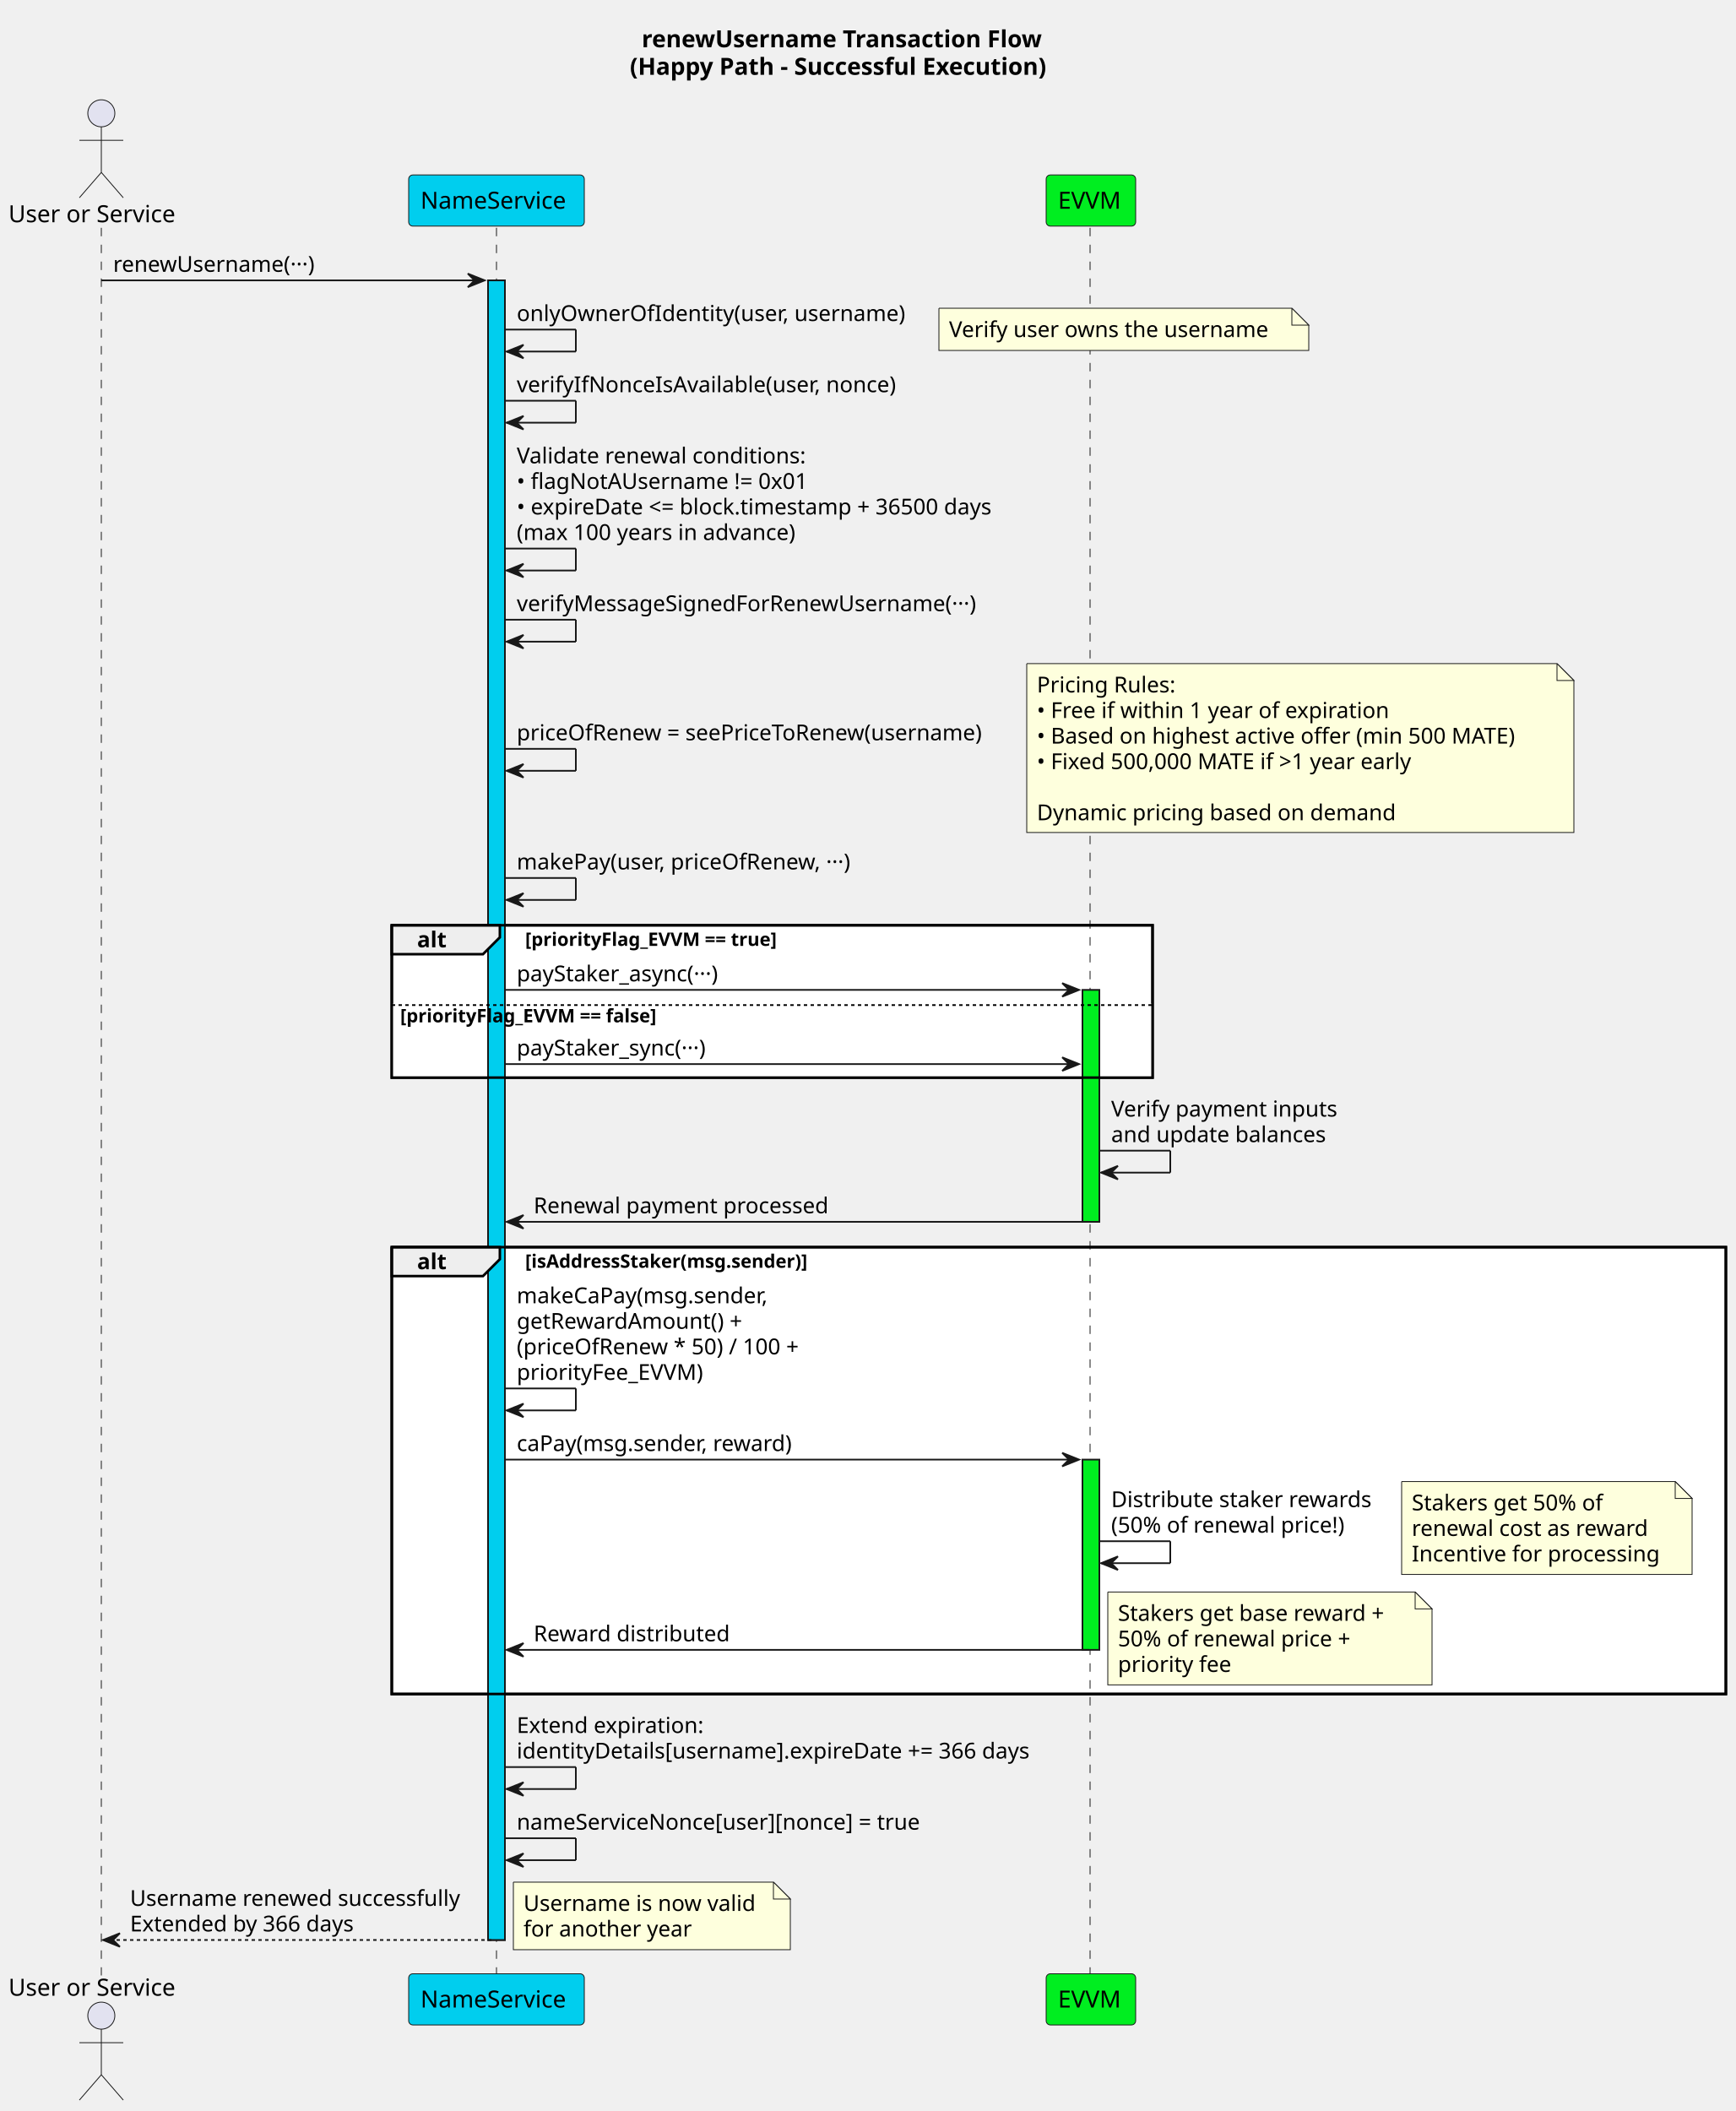
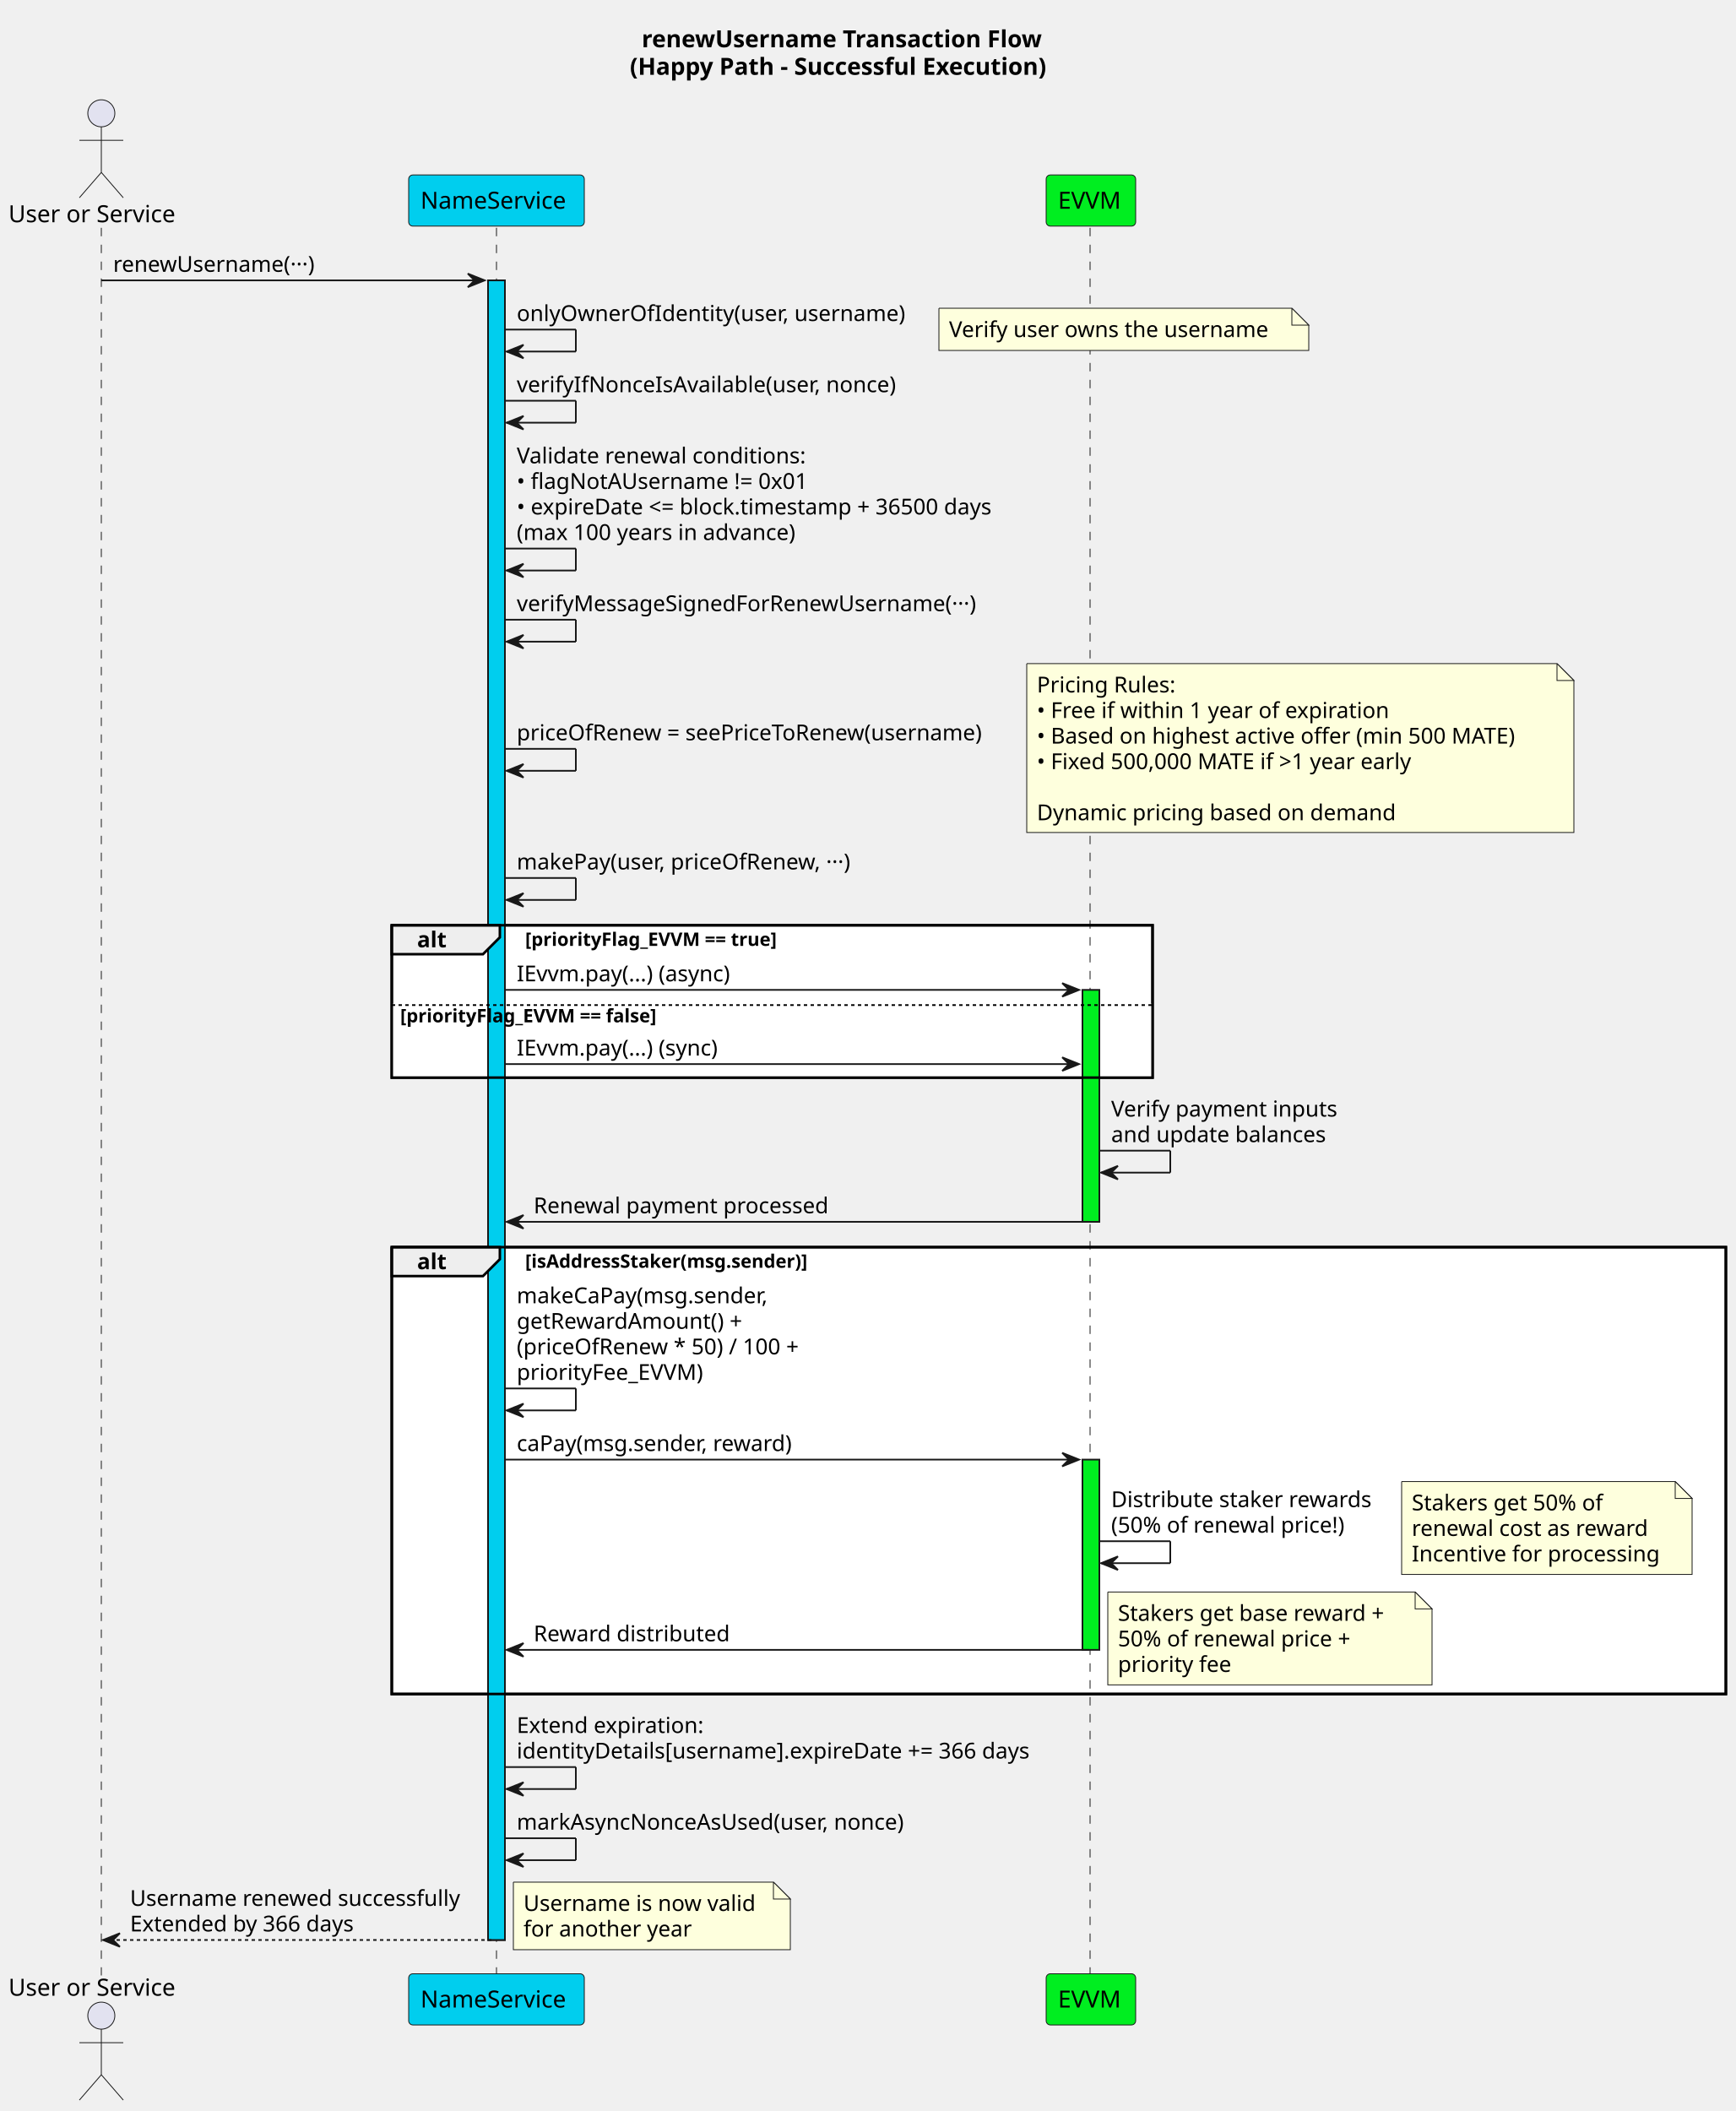
<svg xmlns="http://www.w3.org/2000/svg" contentStyleType="text/css" height="1250px" preserveAspectRatio="none" style="width:1028px;height:1250px;background:#FFFFFF;" version="1.1" viewBox="0 0 1028 1250" width="1028px" zoomAndPan="magnify">
  <defs />
  <g>
    <text fill="#000000" font-family="sans-serif" font-size="14" font-weight="bold" lengthAdjust="spacing" textLength="271" x="380" y="27.995">renewUsername Transaction Flow</text>
    <text fill="#000000" font-family="sans-serif" font-size="14" font-weight="bold" lengthAdjust="spacing" textLength="285" x="373" y="44.292">(Happy Path - Successful Execution)</text>
    <rect fill="#00CEEE" height="982.719" style="stroke:#181818;stroke-width:1.0;" width="10" x="289" y="166.023" />
    <rect fill="#00EE20" height="137.336" style="stroke:#181818;stroke-width:1.0;" width="10" x="641" y="586.148" />
    <rect fill="#00EE20" height="112.664" style="stroke:#181818;stroke-width:1.0;" width="10" x="641" y="864.281" />
    <rect fill="#FFFFFF" height="90.203" style="stroke:#000000;stroke-width:1.5;" width="450.5" x="232" y="547.883" />
    <rect fill="#FFFFFF" height="43.938" style="stroke:none;stroke-width:1.0;" width="450.5" x="232" y="594.148" />
    <rect fill="#FFFFFF" height="264.594" style="stroke:#000000;stroke-width:1.5;" width="790" x="232" y="738.484" />
    <line style="stroke:#181818;stroke-width:0.5;stroke-dasharray:5.0,5.0;" x1="60" x2="60" y1="134.891" y2="1169.742" />
    <line style="stroke:#181818;stroke-width:0.5;stroke-dasharray:5.0,5.0;" x1="294" x2="294" y1="134.891" y2="1169.742" />
    <line style="stroke:#181818;stroke-width:0.5;stroke-dasharray:5.0,5.0;" x1="645.5" x2="645.5" y1="134.891" y2="1169.742" />
    <text fill="#000000" font-family="sans-serif" font-size="14" lengthAdjust="spacing" textLength="104" x="5" y="131.589">User or Service</text>
    <ellipse cx="60" cy="67.094" fill="#E2E2F0" rx="8" ry="8" style="stroke:#181818;stroke-width:0.5;" />
    <path d="M60,75.094 L60,102.094 M47,83.094 L73,83.094 M60,102.094 L47,117.094 M60,102.094 L73,117.094 " fill="none" style="stroke:#181818;stroke-width:0.5;" />
    <text fill="#000000" font-family="sans-serif" font-size="14" lengthAdjust="spacing" textLength="104" x="5" y="1181.737">User or Service</text>
    <ellipse cx="60" cy="1193.539" fill="#E2E2F0" rx="8" ry="8" style="stroke:#181818;stroke-width:0.5;" />
    <path d="M60,1201.539 L60,1228.539 M47,1209.539 L73,1209.539 M60,1228.539 L47,1243.539 M60,1228.539 L73,1243.539 " fill="none" style="stroke:#181818;stroke-width:0.5;" />
    <rect fill="#00CEEE" height="30.297" rx="2.5" ry="2.5" style="stroke:#181818;stroke-width:0.5;" width="104" x="242" y="103.594" />
    <text fill="#000000" font-family="sans-serif" font-size="14" lengthAdjust="spacing" textLength="90" x="249" y="123.589">NameService</text>
    <rect fill="#00CEEE" height="30.297" rx="2.5" ry="2.5" style="stroke:#181818;stroke-width:0.5;" width="104" x="242" y="1168.742" />
    <text fill="#000000" font-family="sans-serif" font-size="14" lengthAdjust="spacing" textLength="90" x="249" y="1188.737">NameService</text>
    <rect fill="#00EE20" height="30.297" rx="2.5" ry="2.5" style="stroke:#181818;stroke-width:0.5;" width="53" x="619.5" y="103.594" />
    <text fill="#000000" font-family="sans-serif" font-size="14" lengthAdjust="spacing" textLength="39" x="626.5" y="123.589">EVVM</text>
    <rect fill="#00EE20" height="30.297" rx="2.5" ry="2.5" style="stroke:#181818;stroke-width:0.5;" width="53" x="619.5" y="1168.742" />
    <text fill="#000000" font-family="sans-serif" font-size="14" lengthAdjust="spacing" textLength="39" x="626.5" y="1188.737">EVVM</text>
    <rect fill="#00CEEE" height="982.719" style="stroke:#181818;stroke-width:1.0;" width="10" x="289" y="166.023" />
    <rect fill="#00EE20" height="137.336" style="stroke:#181818;stroke-width:1.0;" width="10" x="641" y="586.148" />
    <rect fill="#00EE20" height="112.664" style="stroke:#181818;stroke-width:1.0;" width="10" x="641" y="864.281" />
    <polygon fill="#181818" points="277,162.023,287,166.023,277,170.023,281,166.023" style="stroke:#181818;stroke-width:1.0;" />
    <line style="stroke:#181818;stroke-width:1.0;" x1="60" x2="283" y1="166.023" y2="166.023" />
    <text fill="#000000" font-family="sans-serif" font-size="13" lengthAdjust="spacing" textLength="127" x="67" y="160.958">renewUsername(···)</text>
    <line style="stroke:#181818;stroke-width:1.0;" x1="299" x2="341" y1="195.156" y2="195.156" />
    <line style="stroke:#181818;stroke-width:1.0;" x1="341" x2="341" y1="195.156" y2="208.156" />
    <line style="stroke:#181818;stroke-width:1.0;" x1="300" x2="341" y1="208.156" y2="208.156" />
    <polygon fill="#181818" points="310,204.156,300,208.156,310,212.156,306,208.156" style="stroke:#181818;stroke-width:1.0;" />
    <text fill="#000000" font-family="sans-serif" font-size="13" lengthAdjust="spacing" textLength="238" x="306" y="190.09">onlyOwnerOfIdentity(user, username)</text>
    <path d="M556,182.523 L556,207.523 L775,207.523 L775,192.523 L765,182.523 L556,182.523 " fill="#FEFFDD" style="stroke:#181818;stroke-width:0.5;" />
    <path d="M765,182.523 L765,192.523 L775,192.523 L765,182.523 " fill="#FEFFDD" style="stroke:#181818;stroke-width:0.5;" />
    <text fill="#000000" font-family="sans-serif" font-size="13" lengthAdjust="spacing" textLength="198" x="562" y="199.59">Verify user owns the username</text>
    <line style="stroke:#181818;stroke-width:1.0;" x1="299" x2="341" y1="237.289" y2="237.289" />
    <line style="stroke:#181818;stroke-width:1.0;" x1="341" x2="341" y1="237.289" y2="250.289" />
    <line style="stroke:#181818;stroke-width:1.0;" x1="300" x2="341" y1="250.289" y2="250.289" />
    <polygon fill="#181818" points="310,246.289,300,250.289,310,254.289,306,250.289" style="stroke:#181818;stroke-width:1.0;" />
    <text fill="#000000" font-family="sans-serif" font-size="13" lengthAdjust="spacing" textLength="234" x="306" y="232.223">verifyIfNonceIsAvailable(user, nonce)</text>
    <line style="stroke:#181818;stroke-width:1.0;" x1="299" x2="341" y1="324.82" y2="324.82" />
    <line style="stroke:#181818;stroke-width:1.0;" x1="341" x2="341" y1="324.82" y2="337.82" />
    <line style="stroke:#181818;stroke-width:1.0;" x1="300" x2="341" y1="337.82" y2="337.82" />
    <polygon fill="#181818" points="310,333.82,300,337.82,310,341.82,306,337.82" style="stroke:#181818;stroke-width:1.0;" />
    <text fill="#000000" font-family="sans-serif" font-size="13" lengthAdjust="spacing" textLength="178" x="306" y="274.356">Validate renewal conditions:</text>
    <text fill="#000000" font-family="sans-serif" font-size="13" lengthAdjust="spacing" textLength="189" x="306" y="289.489">• flagNotAUsername != 0x01</text>
    <text fill="#000000" font-family="sans-serif" font-size="13" lengthAdjust="spacing" textLength="312" x="306" y="304.622">• expireDate &lt;= block.timestamp + 36500 days</text>
    <text fill="#000000" font-family="sans-serif" font-size="13" lengthAdjust="spacing" textLength="178" x="306" y="319.754">(max 100 years in advance)</text>
    <line style="stroke:#181818;stroke-width:1.0;" x1="299" x2="341" y1="366.953" y2="366.953" />
    <line style="stroke:#181818;stroke-width:1.0;" x1="341" x2="341" y1="366.953" y2="379.953" />
    <line style="stroke:#181818;stroke-width:1.0;" x1="300" x2="341" y1="379.953" y2="379.953" />
    <polygon fill="#181818" points="310,375.953,300,379.953,310,383.953,306,379.953" style="stroke:#181818;stroke-width:1.0;" />
    <text fill="#000000" font-family="sans-serif" font-size="13" lengthAdjust="spacing" textLength="285" x="306" y="361.887">verifyMessageSignedForRenewUsername(···)</text>
    <line style="stroke:#181818;stroke-width:1.0;" x1="299" x2="341" y1="443.418" y2="443.418" />
    <line style="stroke:#181818;stroke-width:1.0;" x1="341" x2="341" y1="443.418" y2="456.418" />
    <line style="stroke:#181818;stroke-width:1.0;" x1="300" x2="341" y1="456.418" y2="456.418" />
    <polygon fill="#181818" points="310,452.418,300,456.418,310,460.418,306,456.418" style="stroke:#181818;stroke-width:1.0;" />
    <text fill="#000000" font-family="sans-serif" font-size="13" lengthAdjust="spacing" textLength="290" x="306" y="438.352">priceOfRenew = seePriceToRenew(username)</text>
    <path d="M608,392.953 L608,492.953 L932,492.953 L932,402.953 L922,392.953 L608,392.953 " fill="#FEFFDD" style="stroke:#181818;stroke-width:0.5;" />
    <path d="M922,392.953 L922,402.953 L932,402.953 L922,392.953 " fill="#FEFFDD" style="stroke:#181818;stroke-width:0.5;" />
    <text fill="#000000" font-family="sans-serif" font-size="13" lengthAdjust="spacing" textLength="84" x="614" y="410.02">Pricing Rules:</text>
    <text fill="#000000" font-family="sans-serif" font-size="13" lengthAdjust="spacing" textLength="218" x="614" y="425.153">• Free if within 1 year of expiration</text>
    <text fill="#000000" font-family="sans-serif" font-size="13" lengthAdjust="spacing" textLength="303" x="614" y="440.286">• Based on highest active offer (min 500 MATE)</text>
    <text fill="#000000" font-family="sans-serif" font-size="13" lengthAdjust="spacing" textLength="241" x="614" y="455.418">• Fixed 500,000 MATE if &gt;1 year early</text>
    <text fill="#000000" font-family="sans-serif" font-size="13" lengthAdjust="spacing" textLength="4" x="614" y="470.551"> </text>
    <text fill="#000000" font-family="sans-serif" font-size="13" lengthAdjust="spacing" textLength="222" x="614" y="485.684">Dynamic pricing based on demand</text>
    <line style="stroke:#181818;stroke-width:1.0;" x1="299" x2="341" y1="519.883" y2="519.883" />
    <line style="stroke:#181818;stroke-width:1.0;" x1="341" x2="341" y1="519.883" y2="532.883" />
    <line style="stroke:#181818;stroke-width:1.0;" x1="300" x2="341" y1="532.883" y2="532.883" />
    <polygon fill="#181818" points="310,528.883,300,532.883,310,536.883,306,532.883" style="stroke:#181818;stroke-width:1.0;" />
    <text fill="#000000" font-family="sans-serif" font-size="13" lengthAdjust="spacing" textLength="211" x="306" y="514.817">makePay(user, priceOfRenew, ···)</text>
    <path d="M232,547.883 L296,547.883 L296,555.016 L286,565.016 L232,565.016 L232,547.883 " fill="#EEEEEE" style="stroke:#000000;stroke-width:1.5;" />
    <rect fill="none" height="90.203" style="stroke:#000000;stroke-width:1.5;" width="450.5" x="232" y="547.883" />
    <text fill="#000000" font-family="sans-serif" font-size="13" font-weight="bold" lengthAdjust="spacing" textLength="19" x="247" y="560.95">alt</text>
    <text fill="#000000" font-family="sans-serif" font-size="11" font-weight="bold" lengthAdjust="spacing" textLength="177" x="311" y="560.093">[priorityFlag_EVVM == true]</text>
    <polygon fill="#181818" points="629,582.148,639,586.148,629,590.148,633,586.148" style="stroke:#181818;stroke-width:1.0;" />
    <line style="stroke:#181818;stroke-width:1.0;" x1="299" x2="635" y1="586.148" y2="586.148" />
-     <text fill="#000000" font-family="sans-serif" font-size="13" lengthAdjust="spacing" textLength="131" x="306" y="581.082">payStaker_async(···)</text>
+     <text fill="#000000" font-family="sans-serif" font-size="13" lengthAdjust="spacing" textLength="131" x="306" y="581.082">IEvvm.pay(...) (async)</text>
    <line style="stroke:#000000;stroke-width:1.0;stroke-dasharray:2.0,2.0;" x1="232" x2="682.5" y1="595.148" y2="595.148" />
    <text fill="#000000" font-family="sans-serif" font-size="11" font-weight="bold" lengthAdjust="spacing" textLength="183" x="237" y="605.359">[priorityFlag_EVVM == false]</text>
    <polygon fill="#181818" points="629,626.086,639,630.086,629,634.086,633,630.086" style="stroke:#181818;stroke-width:1.0;" />
    <line style="stroke:#181818;stroke-width:1.0;" x1="299" x2="635" y1="630.086" y2="630.086" />
-     <text fill="#000000" font-family="sans-serif" font-size="13" lengthAdjust="spacing" textLength="123" x="306" y="625.02">payStaker_sync(···)</text>
+     <text fill="#000000" font-family="sans-serif" font-size="13" lengthAdjust="spacing" textLength="123" x="306" y="625.02">IEvvm.pay(...) (sync)</text>
    <line style="stroke:#181818;stroke-width:1.0;" x1="651" x2="693" y1="681.352" y2="681.352" />
    <line style="stroke:#181818;stroke-width:1.0;" x1="693" x2="693" y1="681.352" y2="694.352" />
    <line style="stroke:#181818;stroke-width:1.0;" x1="652" x2="693" y1="694.352" y2="694.352" />
    <polygon fill="#181818" points="662,690.352,652,694.352,662,698.352,658,694.352" style="stroke:#181818;stroke-width:1.0;" />
    <text fill="#000000" font-family="sans-serif" font-size="13" lengthAdjust="spacing" textLength="140" x="658" y="661.153">Verify payment inputs</text>
    <text fill="#000000" font-family="sans-serif" font-size="13" lengthAdjust="spacing" textLength="134" x="658" y="676.286">and update balances</text>
    <polygon fill="#181818" points="310,719.484,300,723.484,310,727.484,306,723.484" style="stroke:#181818;stroke-width:1.0;" />
    <line style="stroke:#181818;stroke-width:1.0;" x1="304" x2="645" y1="723.484" y2="723.484" />
    <text fill="#000000" font-family="sans-serif" font-size="13" lengthAdjust="spacing" textLength="183" x="316" y="718.418">Renewal payment processed</text>
    <path d="M232,738.484 L296,738.484 L296,745.617 L286,755.617 L232,755.617 L232,738.484 " fill="#EEEEEE" style="stroke:#000000;stroke-width:1.5;" />
    <rect fill="none" height="264.594" style="stroke:#000000;stroke-width:1.5;" width="790" x="232" y="738.484" />
    <text fill="#000000" font-family="sans-serif" font-size="13" font-weight="bold" lengthAdjust="spacing" textLength="19" x="247" y="751.551">alt</text>
    <text fill="#000000" font-family="sans-serif" font-size="11" font-weight="bold" lengthAdjust="spacing" textLength="197" x="311" y="750.695">[isAddressStaker(msg.sender)]</text>
    <line style="stroke:#181818;stroke-width:1.0;" x1="299" x2="341" y1="822.148" y2="822.148" />
    <line style="stroke:#181818;stroke-width:1.0;" x1="341" x2="341" y1="822.148" y2="835.148" />
    <line style="stroke:#181818;stroke-width:1.0;" x1="300" x2="341" y1="835.148" y2="835.148" />
    <polygon fill="#181818" points="310,831.148,300,835.148,310,839.148,306,835.148" style="stroke:#181818;stroke-width:1.0;" />
    <text fill="#000000" font-family="sans-serif" font-size="13" lengthAdjust="spacing" textLength="161" x="306" y="771.684">makeCaPay(msg.sender,</text>
    <text fill="#000000" font-family="sans-serif" font-size="13" lengthAdjust="spacing" textLength="143" x="306" y="786.817">getRewardAmount() +</text>
    <text fill="#000000" font-family="sans-serif" font-size="13" lengthAdjust="spacing" textLength="178" x="306" y="801.95">(priceOfRenew * 50) / 100 +</text>
    <text fill="#000000" font-family="sans-serif" font-size="13" lengthAdjust="spacing" textLength="116" x="306" y="817.082">priorityFee_EVVM)</text>
    <polygon fill="#181818" points="629,860.281,639,864.281,629,868.281,633,864.281" style="stroke:#181818;stroke-width:1.0;" />
    <line style="stroke:#181818;stroke-width:1.0;" x1="299" x2="635" y1="864.281" y2="864.281" />
    <text fill="#000000" font-family="sans-serif" font-size="13" lengthAdjust="spacing" textLength="175" x="306" y="859.215">caPay(msg.sender, reward)</text>
    <line style="stroke:#181818;stroke-width:1.0;" x1="651" x2="693" y1="912.613" y2="912.613" />
    <line style="stroke:#181818;stroke-width:1.0;" x1="693" x2="693" y1="912.613" y2="925.613" />
    <line style="stroke:#181818;stroke-width:1.0;" x1="652" x2="693" y1="925.613" y2="925.613" />
    <polygon fill="#181818" points="662,921.613,652,925.613,662,929.613,658,925.613" style="stroke:#181818;stroke-width:1.0;" />
    <text fill="#000000" font-family="sans-serif" font-size="13" lengthAdjust="spacing" textLength="160" x="658" y="892.415">Distribute staker rewards</text>
    <text fill="#000000" font-family="sans-serif" font-size="13" lengthAdjust="spacing" textLength="147" x="658" y="907.547">(50% of renewal price!)</text>
    <path d="M830,877.281 L830,932.281 L1002,932.281 L1002,887.281 L992,877.281 L830,877.281 " fill="#FEFFDD" style="stroke:#181818;stroke-width:0.5;" />
    <path d="M992,877.281 L992,887.281 L1002,887.281 L992,877.281 " fill="#FEFFDD" style="stroke:#181818;stroke-width:0.5;" />
    <text fill="#000000" font-family="sans-serif" font-size="13" lengthAdjust="spacing" textLength="122" x="836" y="894.348">Stakers get 50% of</text>
    <text fill="#000000" font-family="sans-serif" font-size="13" lengthAdjust="spacing" textLength="146" x="836" y="909.481">renewal cost as reward</text>
    <text fill="#000000" font-family="sans-serif" font-size="13" lengthAdjust="spacing" textLength="151" x="836" y="924.614">Incentive for processing</text>
    <polygon fill="#181818" points="310,972.945,300,976.945,310,980.945,306,976.945" style="stroke:#181818;stroke-width:1.0;" />
    <line style="stroke:#181818;stroke-width:1.0;" x1="304" x2="645" y1="976.945" y2="976.945" />
    <text fill="#000000" font-family="sans-serif" font-size="13" lengthAdjust="spacing" textLength="118" x="316" y="971.879">Reward distributed</text>
    <path d="M656,942.68 L656,997.68 L848,997.68 L848,952.68 L838,942.68 L656,942.68 " fill="#FEFFDD" style="stroke:#181818;stroke-width:0.5;" />
    <path d="M838,942.68 L838,952.68 L848,952.68 L838,942.68 " fill="#FEFFDD" style="stroke:#181818;stroke-width:0.5;" />
    <text fill="#000000" font-family="sans-serif" font-size="13" lengthAdjust="spacing" textLength="171" x="662" y="959.747">Stakers get base reward +</text>
    <text fill="#000000" font-family="sans-serif" font-size="13" lengthAdjust="spacing" textLength="147" x="662" y="974.879">50% of renewal price +</text>
    <text fill="#000000" font-family="sans-serif" font-size="13" lengthAdjust="spacing" textLength="68" x="662" y="990.012">priority fee</text>
    <line style="stroke:#181818;stroke-width:1.0;" x1="299" x2="341" y1="1046.344" y2="1046.344" />
    <line style="stroke:#181818;stroke-width:1.0;" x1="341" x2="341" y1="1046.344" y2="1059.344" />
    <line style="stroke:#181818;stroke-width:1.0;" x1="300" x2="341" y1="1059.344" y2="1059.344" />
    <polygon fill="#181818" points="310,1055.344,300,1059.344,310,1063.344,306,1059.344" style="stroke:#181818;stroke-width:1.0;" />
    <text fill="#000000" font-family="sans-serif" font-size="13" lengthAdjust="spacing" textLength="115" x="306" y="1026.145">Extend expiration:</text>
    <text fill="#000000" font-family="sans-serif" font-size="13" lengthAdjust="spacing" textLength="328" x="306" y="1041.278">identityDetails[username].expireDate += 366 days</text>
    <line style="stroke:#181818;stroke-width:1.0;" x1="299" x2="341" y1="1088.477" y2="1088.477" />
    <line style="stroke:#181818;stroke-width:1.0;" x1="341" x2="341" y1="1088.477" y2="1101.477" />
    <line style="stroke:#181818;stroke-width:1.0;" x1="300" x2="341" y1="1101.477" y2="1101.477" />
    <polygon fill="#181818" points="310,1097.477,300,1101.477,310,1105.477,306,1101.477" style="stroke:#181818;stroke-width:1.0;" />
-     <text fill="#000000" font-family="sans-serif" font-size="13" lengthAdjust="spacing" textLength="257" x="306" y="1083.411">nameServiceNonce[user][nonce] = true</text>
+     <text fill="#000000" font-family="sans-serif" font-size="13" lengthAdjust="spacing" textLength="257" x="306" y="1083.411">markAsyncNonceAsUsed(user, nonce)</text>
    <polygon fill="#181818" points="71,1144.742,61,1148.742,71,1152.742,67,1148.742" style="stroke:#181818;stroke-width:1.0;" />
    <line style="stroke:#181818;stroke-width:1.0;stroke-dasharray:2.0,2.0;" x1="65" x2="293" y1="1148.742" y2="1148.742" />
    <text fill="#000000" font-family="sans-serif" font-size="13" lengthAdjust="spacing" textLength="205" x="77" y="1128.543">Username renewed successfully</text>
    <text fill="#000000" font-family="sans-serif" font-size="13" lengthAdjust="spacing" textLength="141" x="77" y="1143.676">Extended by 366 days</text>
    <path d="M304,1114.477 L304,1154.477 L468,1154.477 L468,1124.477 L458,1114.477 L304,1114.477 " fill="#FEFFDD" style="stroke:#181818;stroke-width:0.5;" />
    <path d="M458,1114.477 L458,1124.477 L468,1124.477 L458,1114.477 " fill="#FEFFDD" style="stroke:#181818;stroke-width:0.5;" />
    <text fill="#000000" font-family="sans-serif" font-size="13" lengthAdjust="spacing" textLength="143" x="310" y="1131.543">Username is now valid</text>
    <text fill="#000000" font-family="sans-serif" font-size="13" lengthAdjust="spacing" textLength="103" x="310" y="1146.676">for another year</text>
  </g>
</svg>
